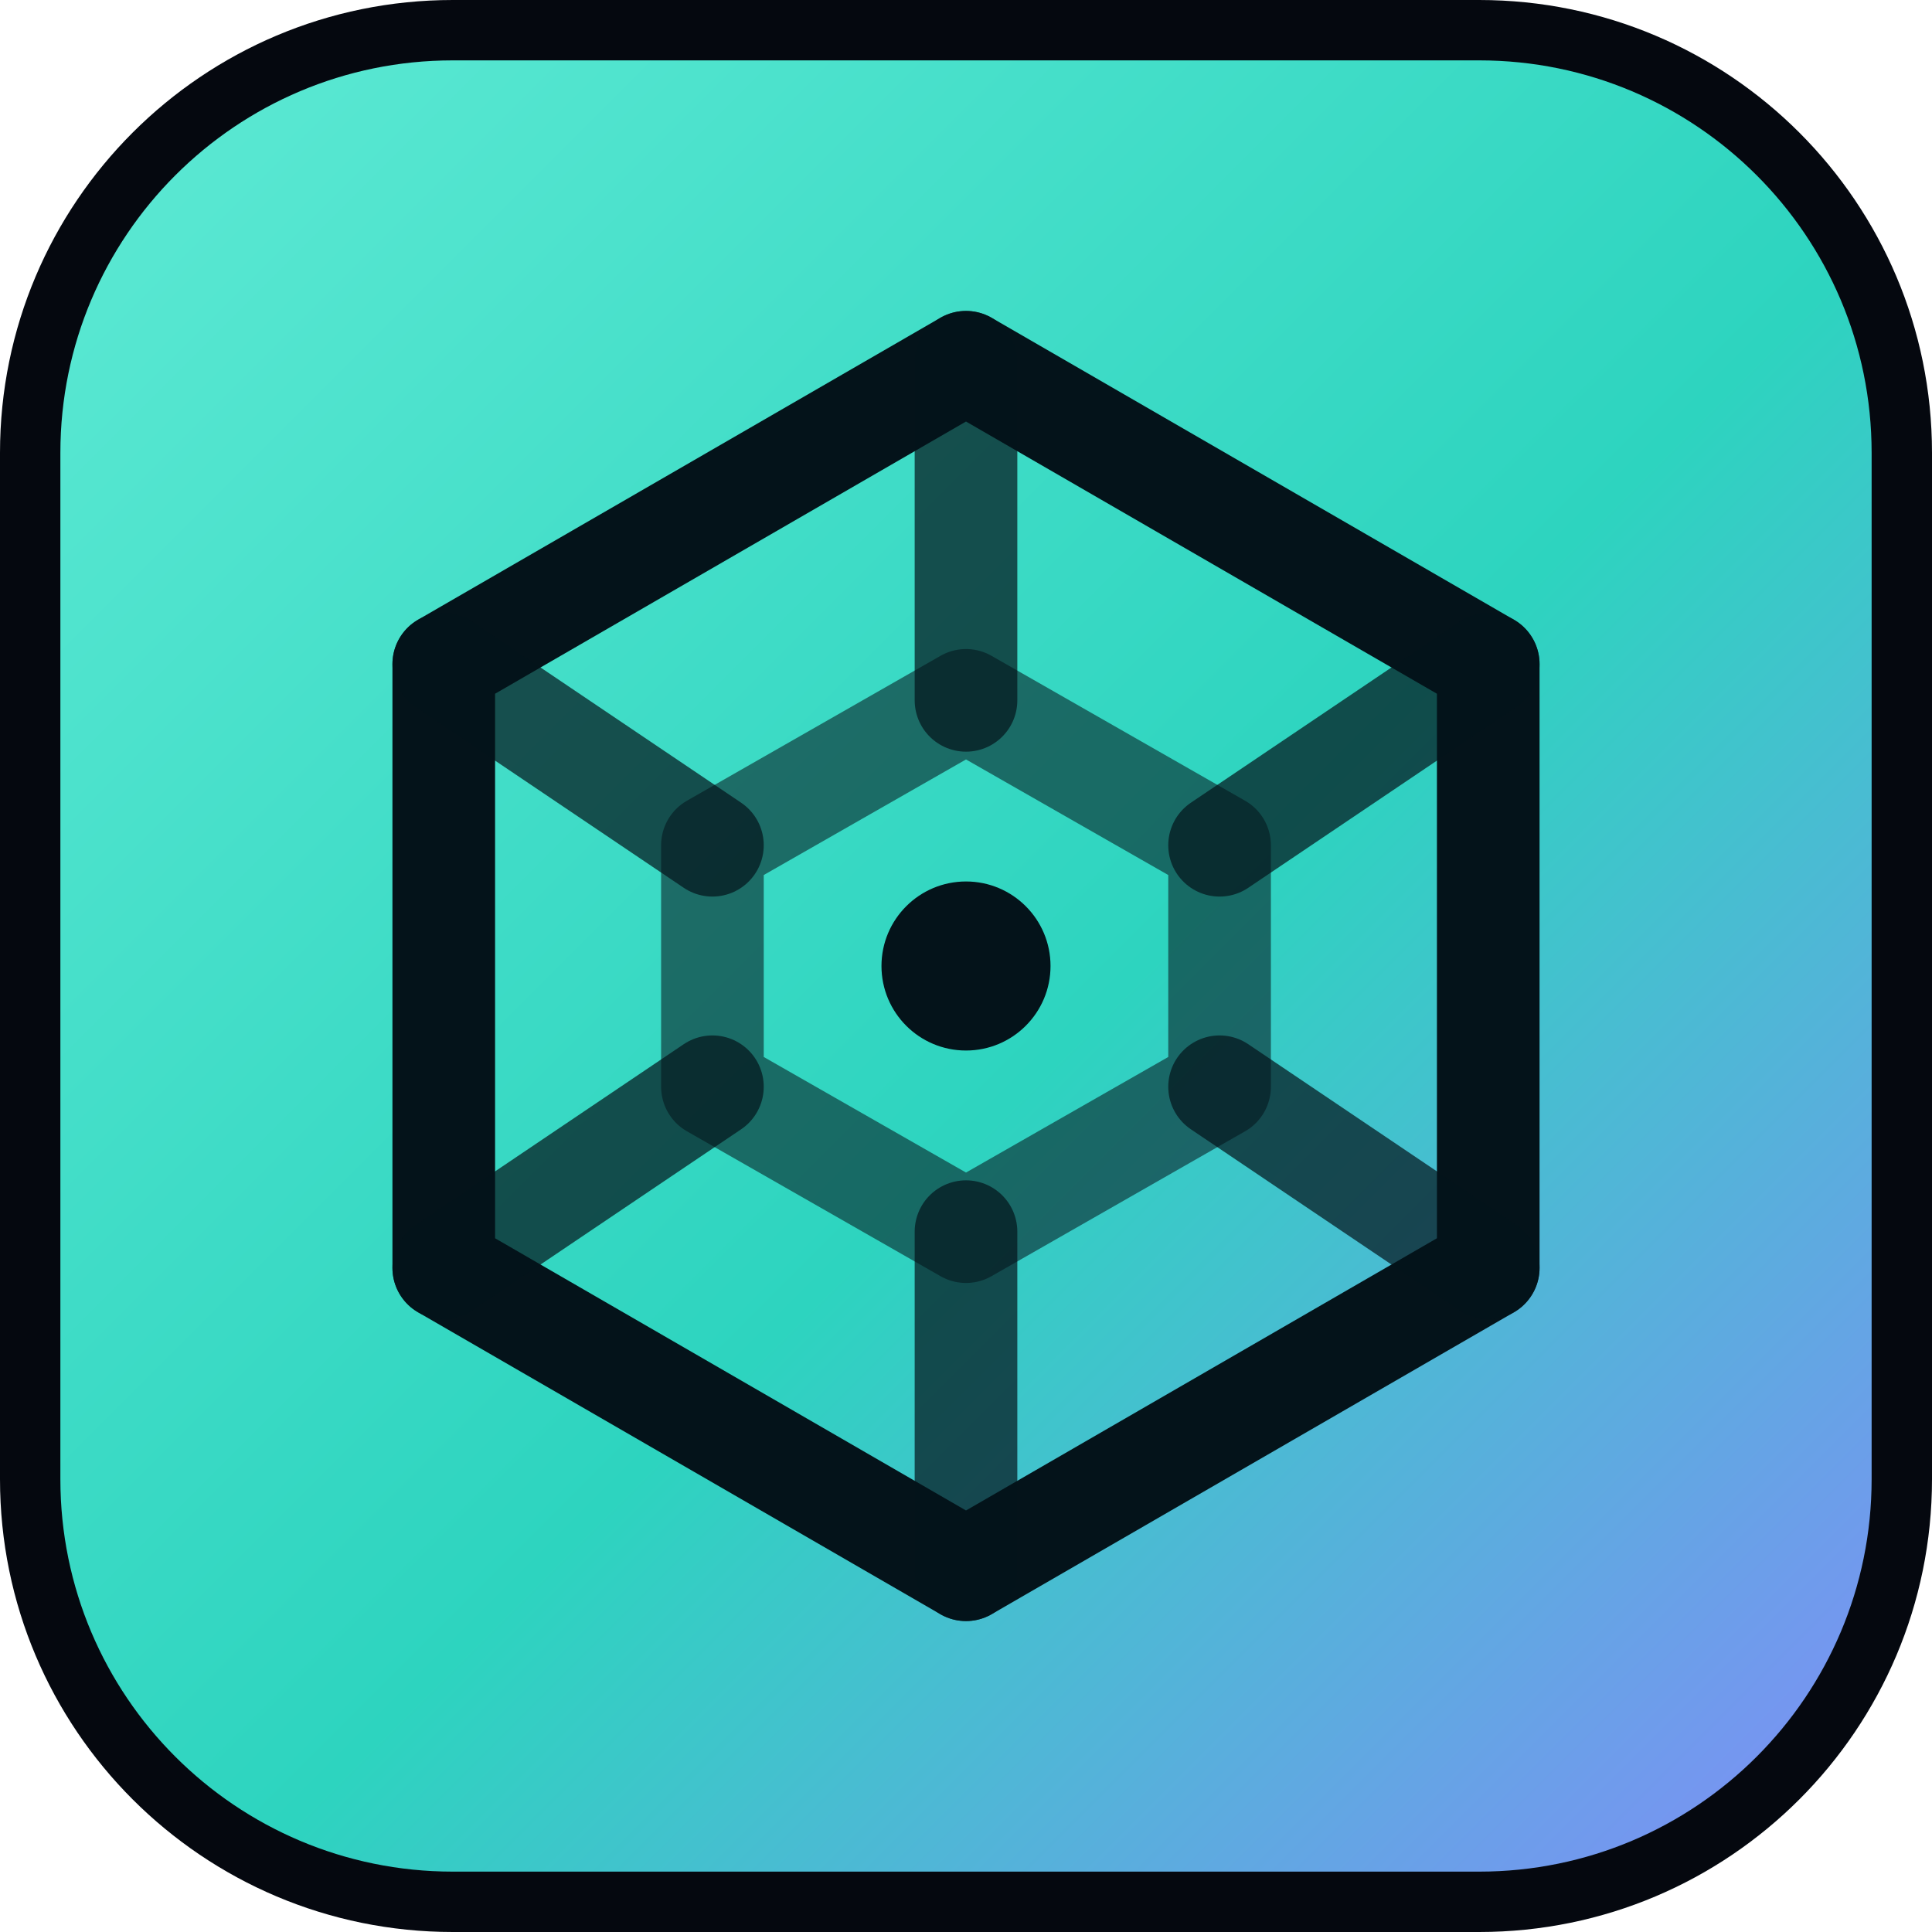
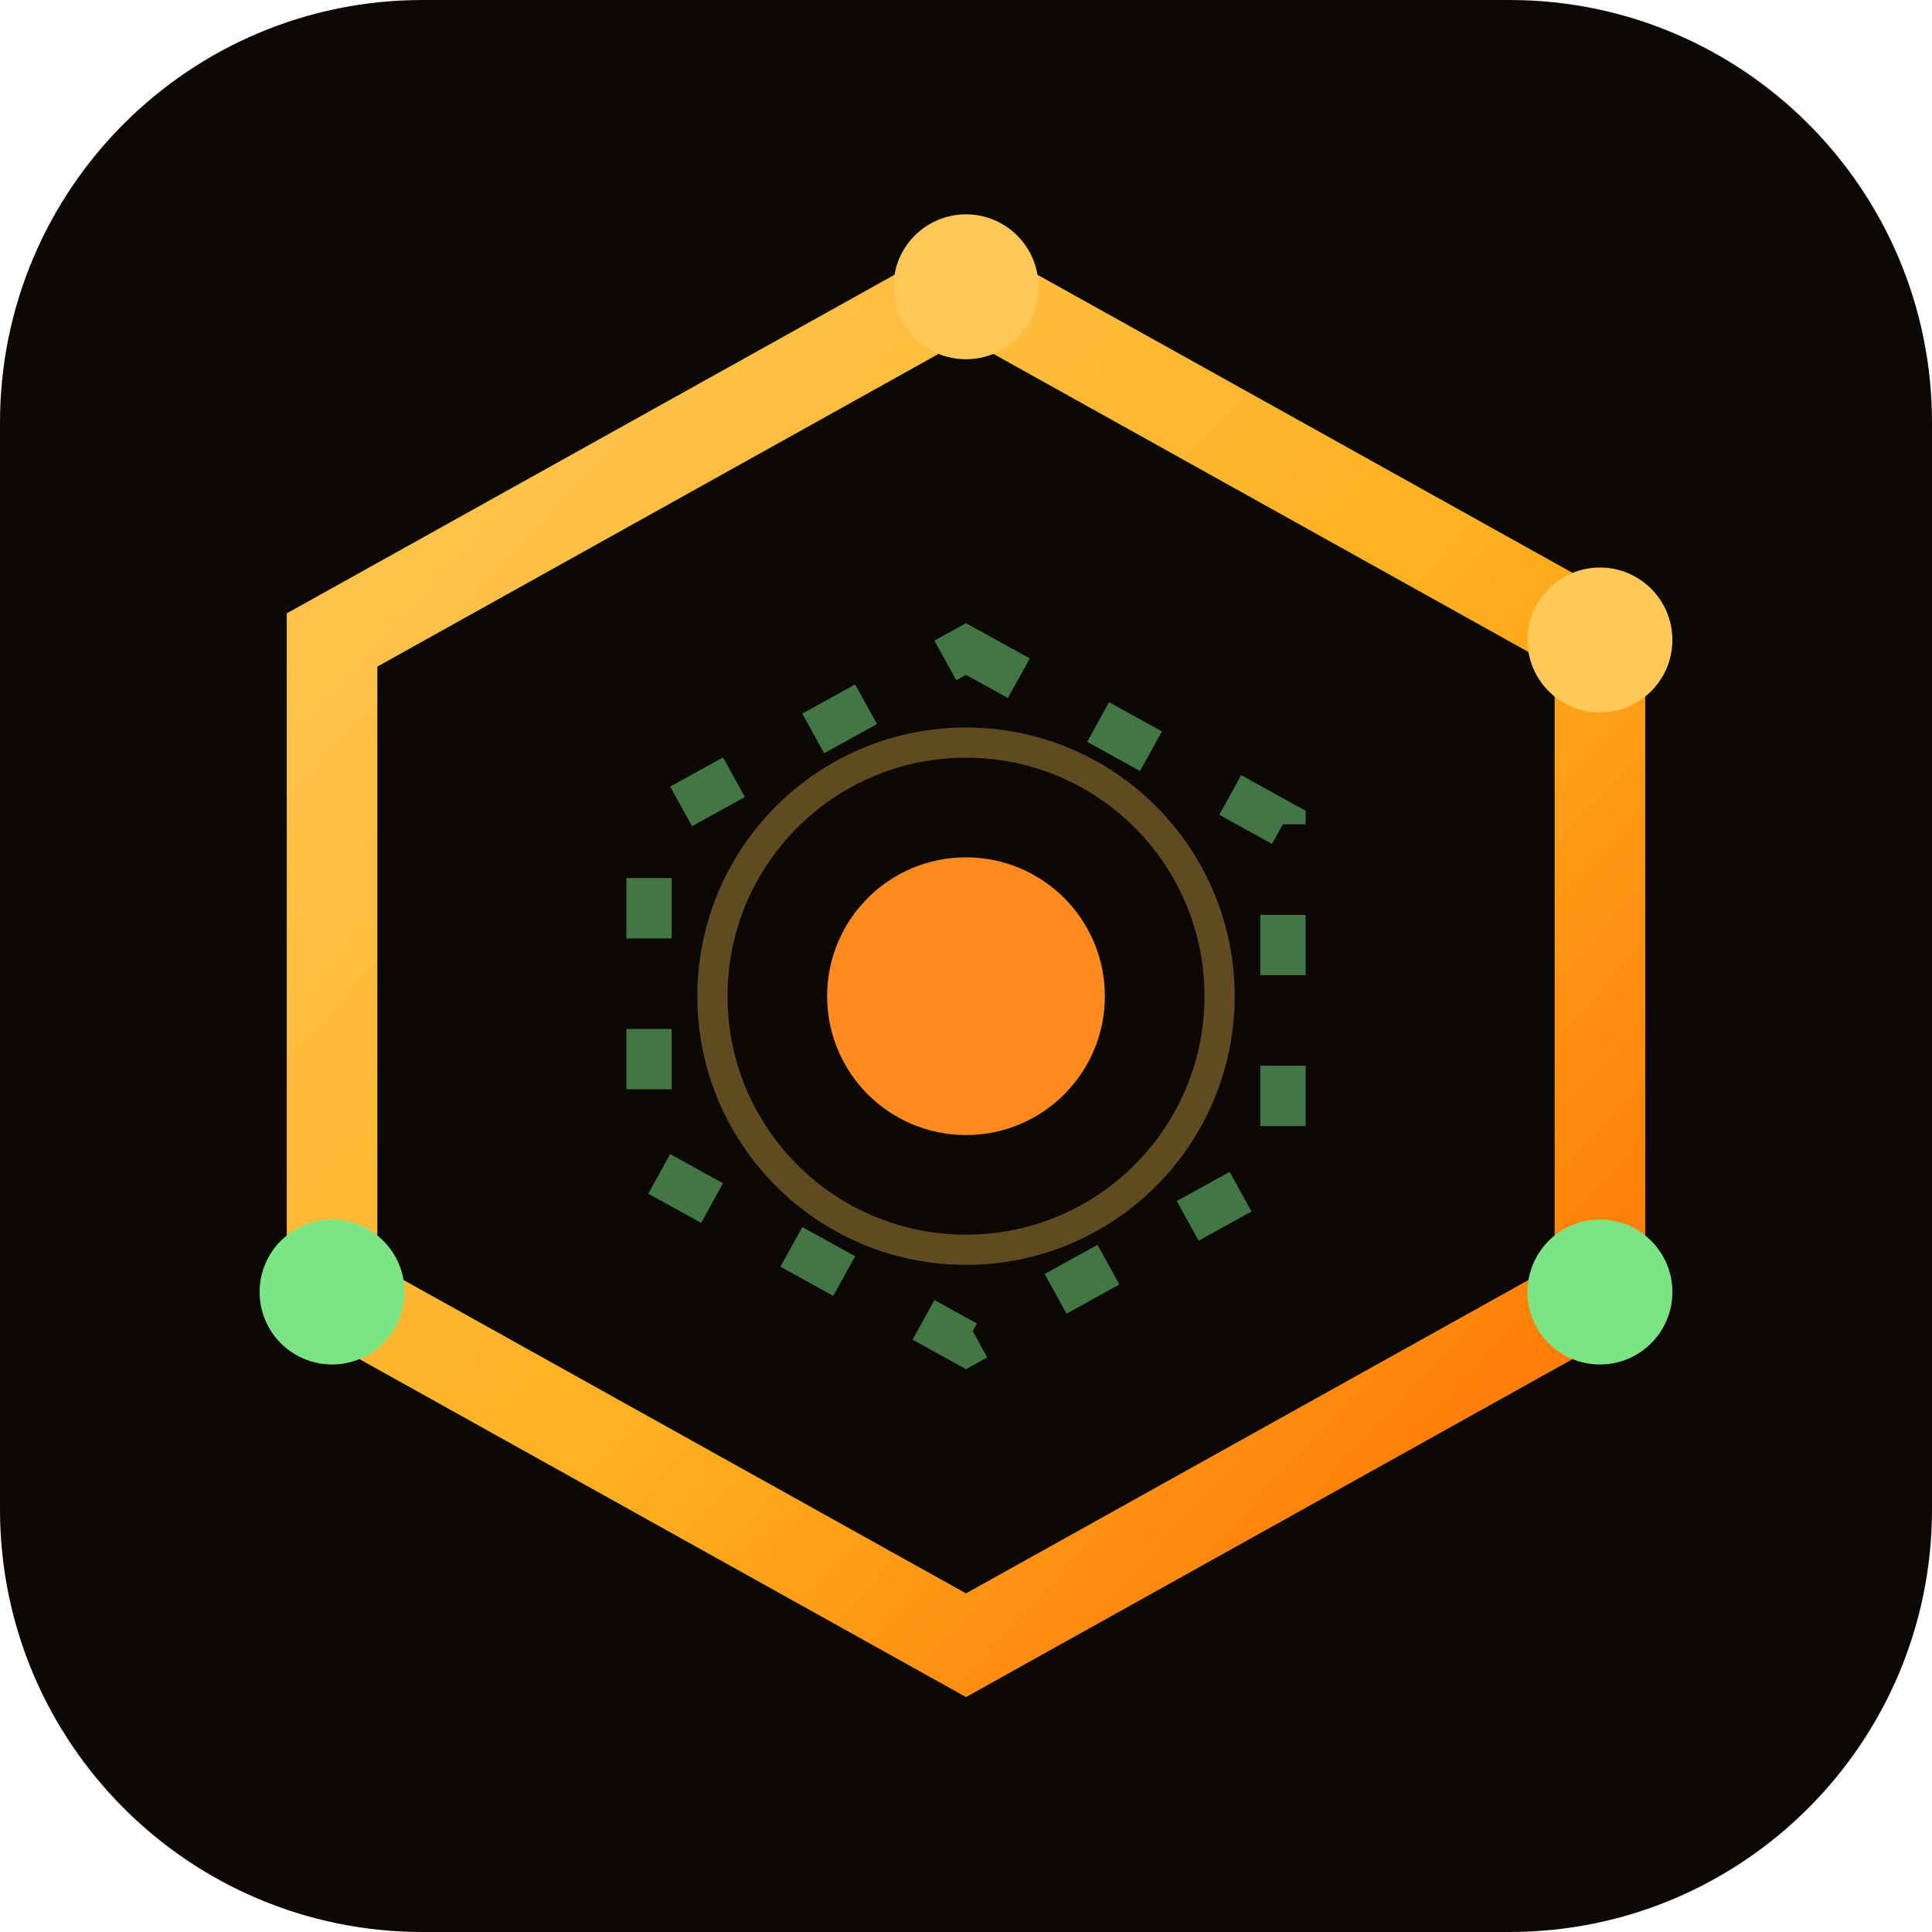
<svg xmlns="http://www.w3.org/2000/svg" viewBox="0 0 64 64">
  <defs>
-     <linearGradient id="g" x1="0" y1="0" x2="1" y2="1">
-       <stop offset="0" stop-color="#5eead4" />
-       <stop offset="0.55" stop-color="#2dd4bf" />
-       <stop offset="1" stop-color="#818cf8" />
+     <linearGradient id="fg" x1="0" y1="0" x2="1" y2="1">
+       <stop offset="0" stop-color="#ffc857" />
+       <stop offset="0.55" stop-color="#ffb020" />
+       <stop offset="1" stop-color="#ff6a00" />
    </linearGradient>
  </defs>
-   <rect width="64" height="64" rx="15" fill="#05080f" />
-   <rect x="2" y="2" width="60" height="60" rx="13" fill="url(#g)" />
-   <g fill="none" stroke="#04131a" stroke-width="3.4" stroke-linecap="round" stroke-linejoin="round">
-     <path d="M32 12 49.3 22v20L32 52 14.7 42V22L32 12Z" />
-     <path d="M32 23.2 40.4 28v8L32 40.8 23.6 36v-8L32 23.2Z" stroke-opacity=".55" />
-     <circle cx="32" cy="32" r="2.8" fill="#04131a" stroke="none" />
-     <path d="M32 12v11.2M49.3 22l-8.9 6M49.3 42l-8.9-6M32 52V40.8M14.7 42l8.9-6M14.7 22l8.9 6" stroke-opacity=".7" />
-   </g>
+   <rect width="64" height="64" rx="14" fill="#0b0805" />
+   <path d="M32 9.5 53 21.2v21.6L32 54.5 11 42.8V21.2L32 9.5Z" fill="none" stroke="url(#fg)" stroke-width="3" />
+   <path d="M32 21.5 42.5 27.3v11.4L32 44.5 21.5 38.7V27.3L32 21.5Z" fill="none" stroke="#7ae582" stroke-opacity="0.5" stroke-width="1.5" stroke-dasharray="2 3" />
+   <circle cx="32" cy="33" r="4.6" fill="#ff8a1e" />
+   <circle cx="32" cy="33" r="8.4" fill="none" stroke="#ffc857" stroke-opacity="0.35" stroke-width="1" />
+   <circle cx="32" cy="9.5" r="2.4" fill="#ffc857" />
+   <circle cx="53" cy="21.2" r="2.4" fill="#ffc857" />
+   <circle cx="11" cy="42.8" r="2.4" fill="#7ae582" />
+   <circle cx="53" cy="42.8" r="2.4" fill="#7ae582" />
</svg>
